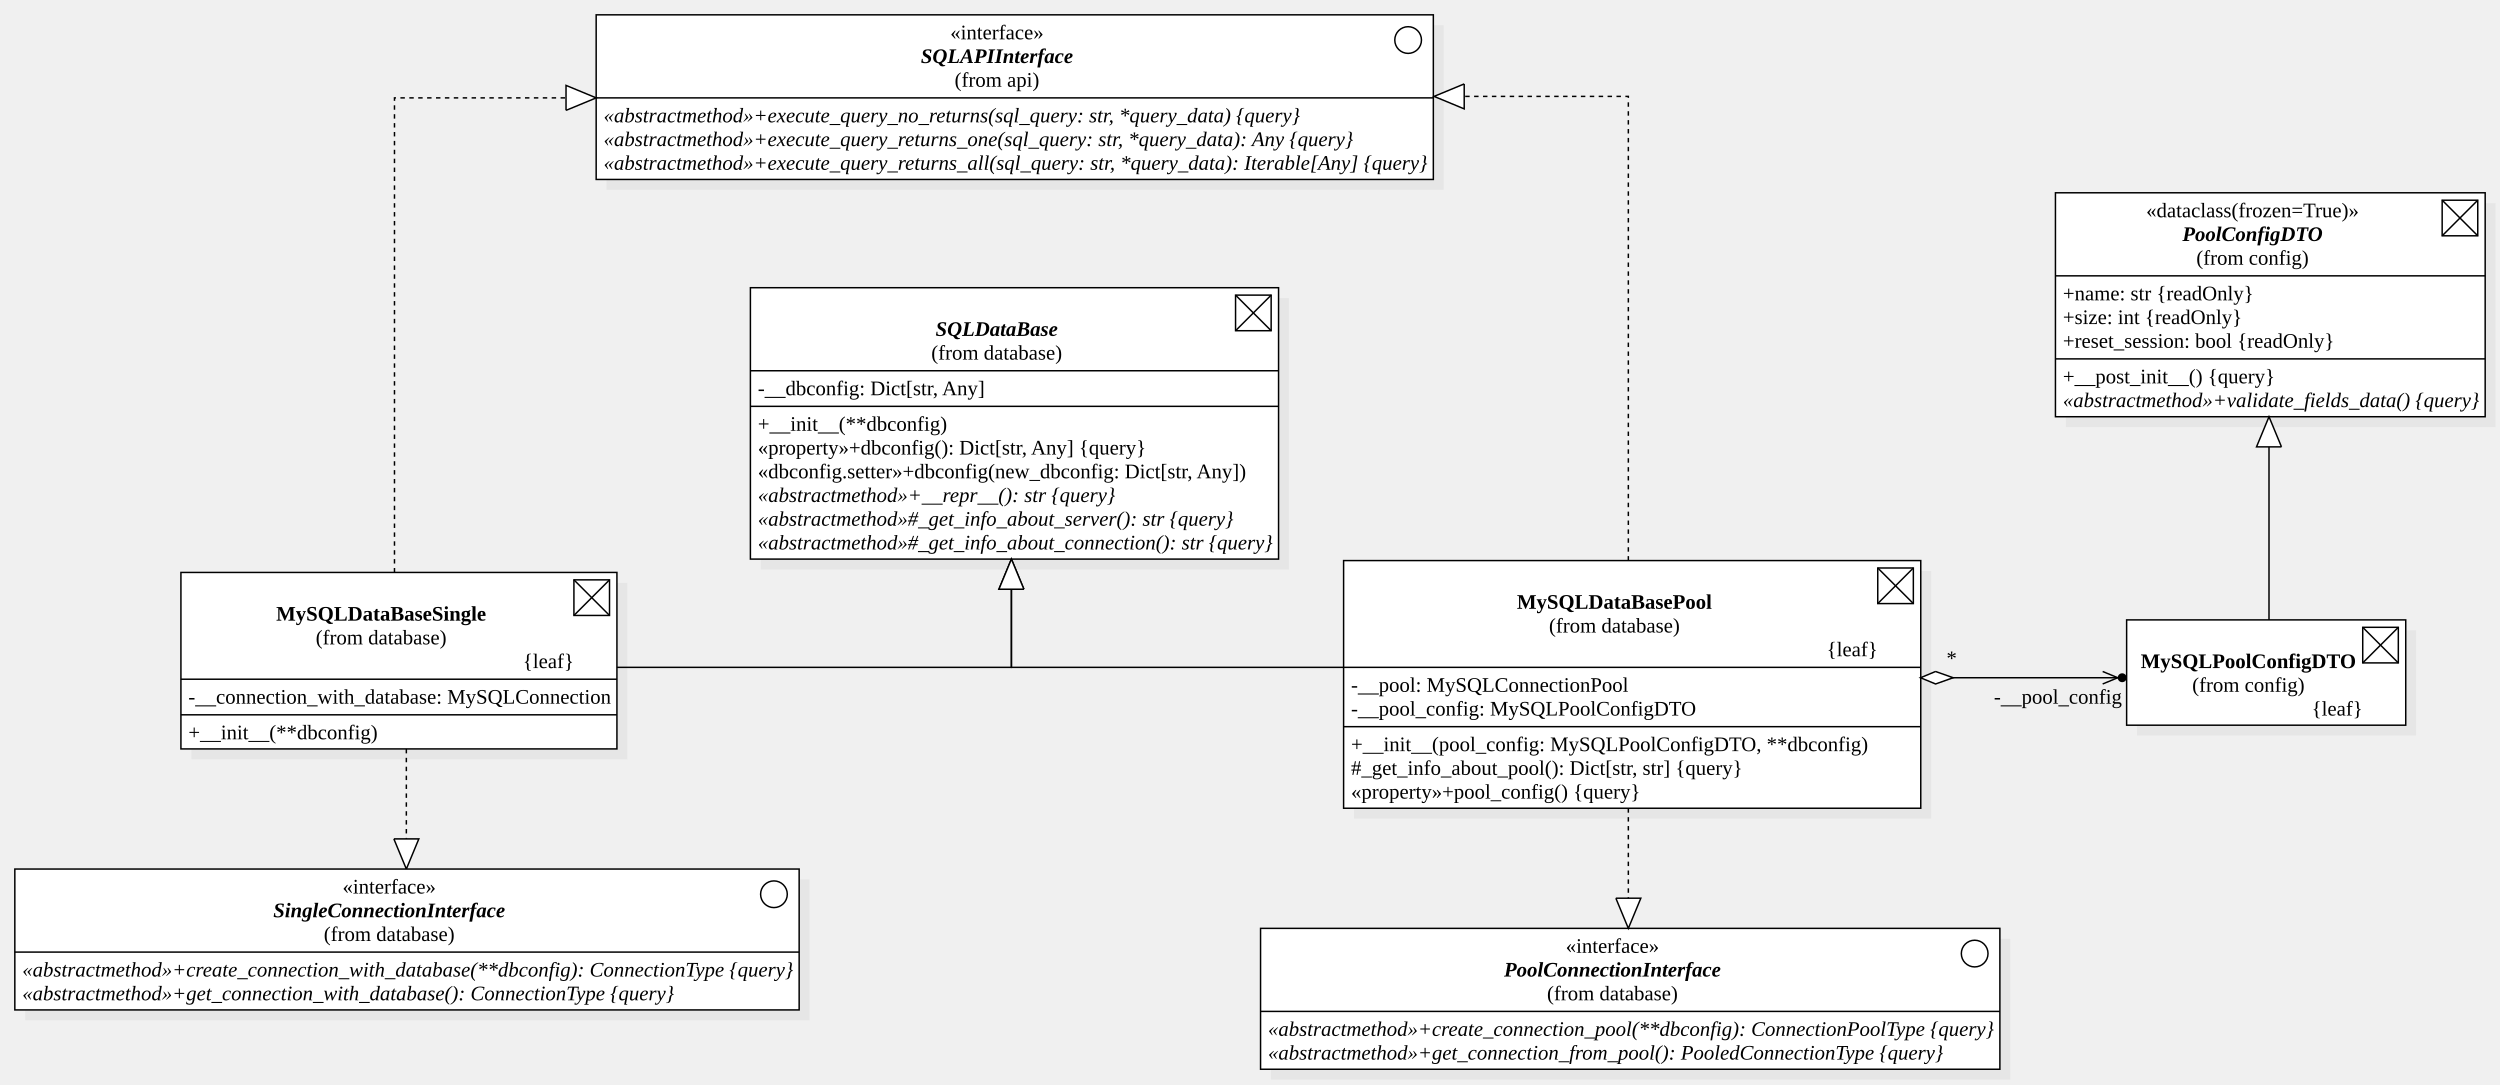
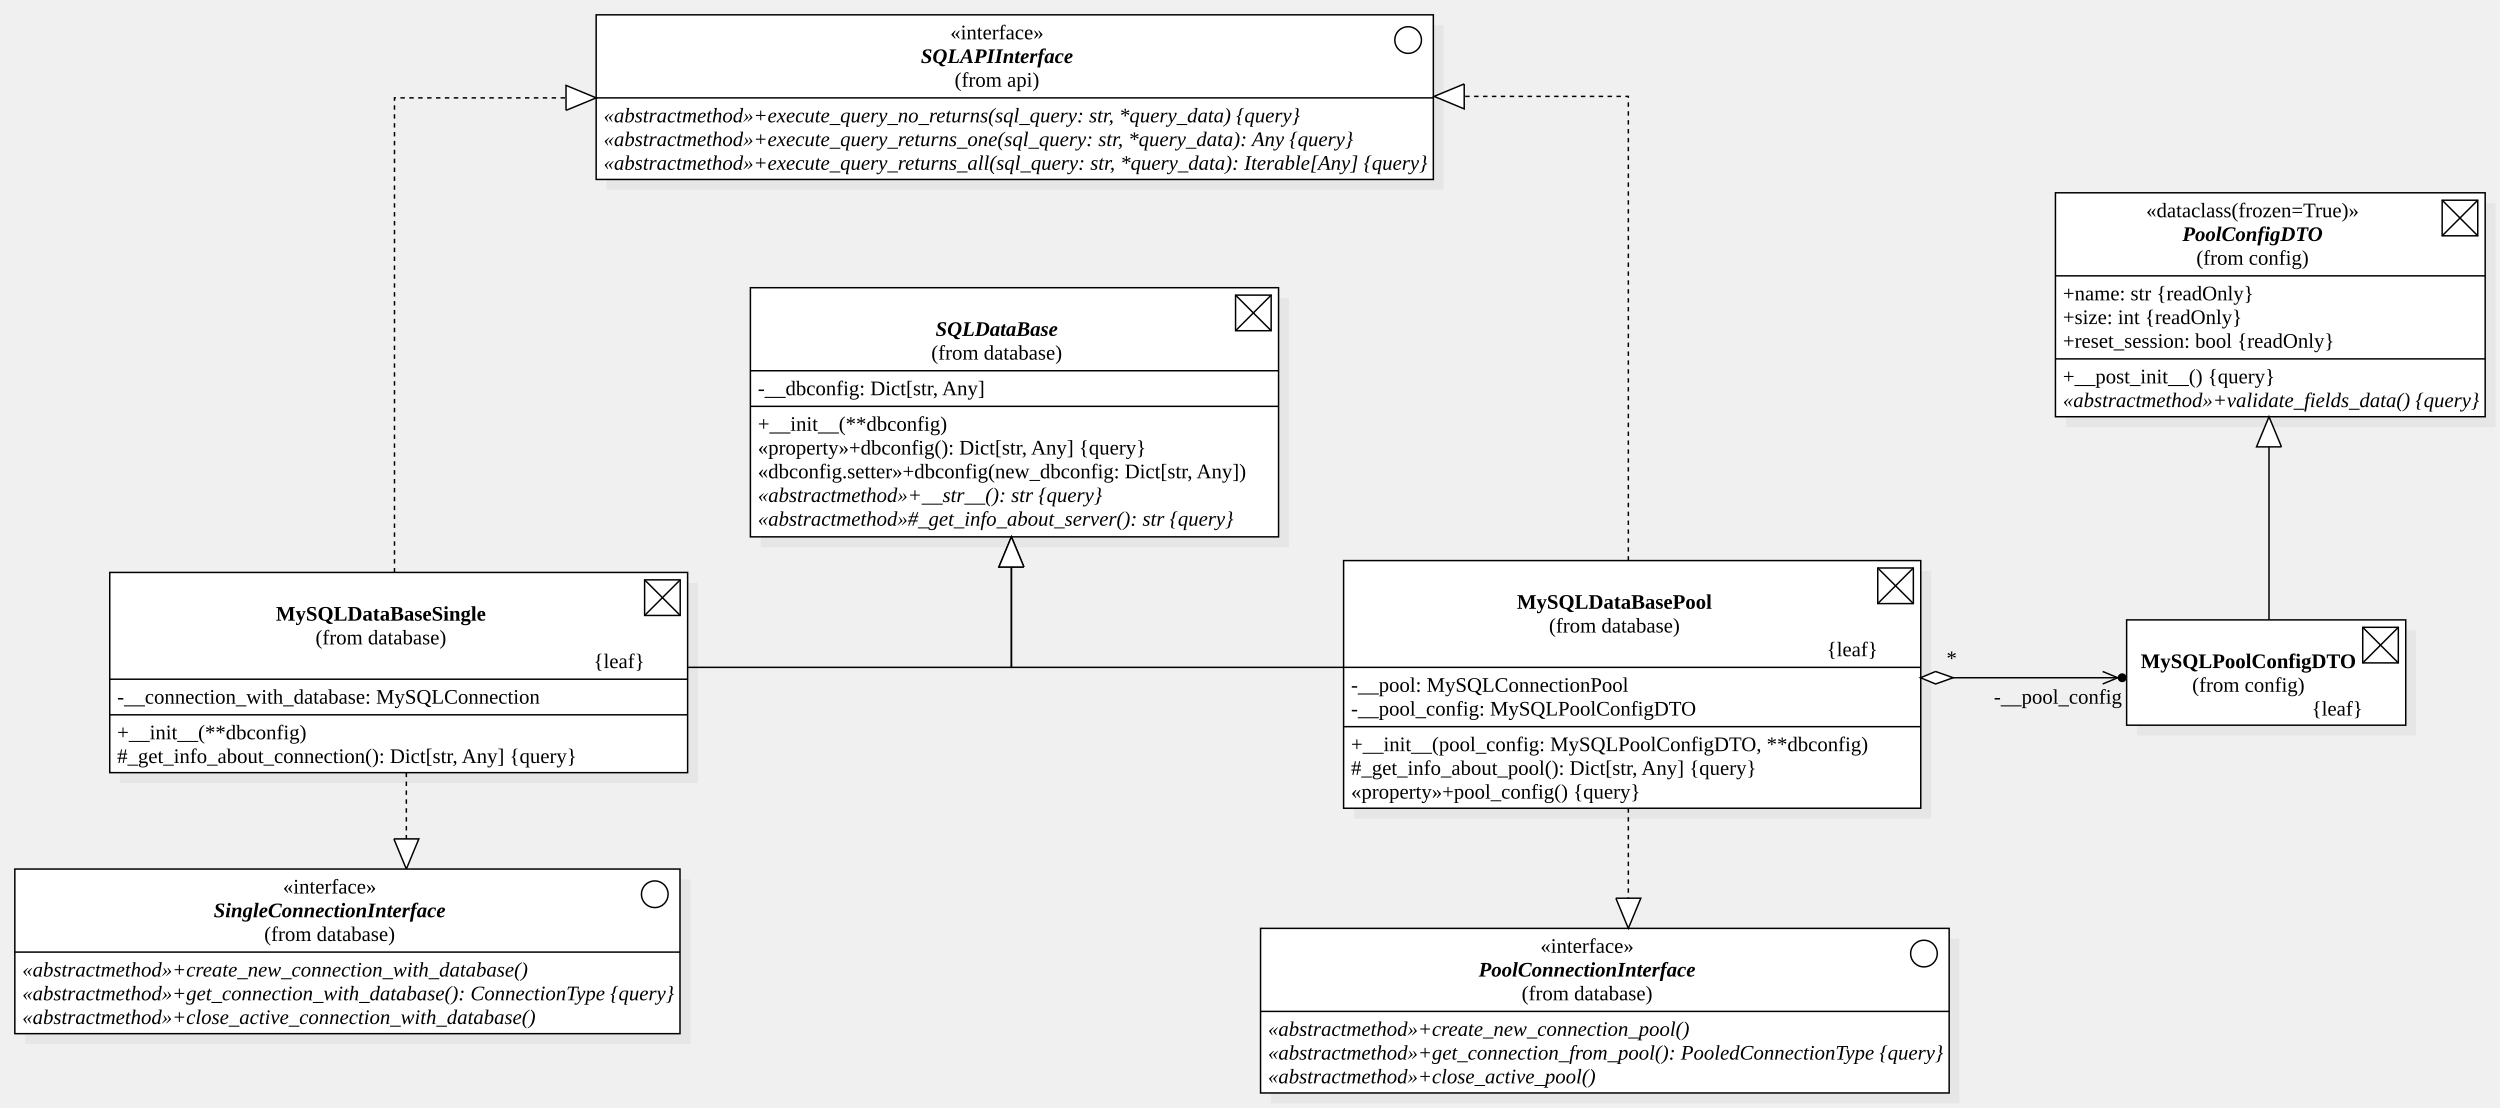
- <svg xmlns="http://www.w3.org/2000/svg" version="1.1" width="1685.766" height="731">
+ <svg xmlns="http://www.w3.org/2000/svg" version="1.1" width="1685.766" height="747">
  <defs />
  <g>
    <g transform="translate(-46,2) scale(1,1)">
      <rect fill="#C0C0C0" stroke="none" x="959" y="383" width="389.181" height="167" opacity="0.2" />
    </g>
    <g transform="translate(-46,2) scale(1,1)">
      <rect fill="#ffffff" stroke="none" x="952" y="376" width="389.181" height="167" />
    </g>
    <g transform="translate(-46,2) scale(1,1)">
      <path fill="none" stroke="#000000" d="M 952 376 L 1341.181 376 L 1341.181 543 L 952 543 L 952 376 Z Z" stroke-miterlimit="10" />
    </g>
    <g transform="translate(-46,2) scale(1,1)">
      <path fill="none" stroke="#000000" d="M 1312.181 381 L 1336.181 381 L 1336.181 405 L 1312.181 405 L 1312.181 381 Z Z" stroke-miterlimit="10" />
    </g>
    <g transform="translate(-46,2) scale(1,1)">
      <path fill="none" stroke="#000000" d="M 1312.181 381 L 1336.181 405" stroke-miterlimit="10" />
    </g>
    <g transform="translate(-46,2) scale(1,1)">
      <path fill="none" stroke="#000000" d="M 1336.181 381 L 1312.181 405" stroke-miterlimit="10" />
    </g>
    <g transform="translate(-46,2) scale(1,1)">
      <path fill="none" stroke="#000000" d="M 952 448 L 1341.181 448" stroke-miterlimit="10" />
    </g>
    <g transform="translate(-46,2) scale(1,1)">
      <path fill="none" stroke="#000000" d="M 952 488 L 1341.181 488" stroke-miterlimit="10" />
    </g>
    <g transform="translate(-46,2) scale(1,1)">
      <g>
        <path fill="none" stroke="none" />
        <text fill="#000000" stroke="none" font-family="Times New Roman" font-size="14px" font-style="normal" font-weight="normal" text-decoration="none" x="1134.59" y="387.5" />
      </g>
    </g>
    <g transform="translate(-46,2) scale(1,1)">
      <g>
        <path fill="none" stroke="none" />
        <text fill="#000000" stroke="none" font-family="Times New Roman" font-size="14px" font-style="normal" font-weight="bold" text-decoration="none" x="1068.87" y="408.5">MySQLDataBasePool</text>
      </g>
    </g>
    <g transform="translate(-46,2) scale(1,1)">
      <g>
        <path fill="none" stroke="none" />
        <text fill="#000000" stroke="none" font-family="Times New Roman" font-size="14px" font-style="normal" font-weight="normal" text-decoration="none" x="1090.475" y="424.5">(from database)</text>
      </g>
    </g>
    <g transform="translate(-46,2) scale(1,1)">
      <g>
        <path fill="none" stroke="none" />
        <text fill="#000000" stroke="none" font-family="Times New Roman" font-size="14px" font-style="normal" font-weight="normal" text-decoration="none" x="1277.762" y="440.5">{leaf}</text>
      </g>
    </g>
    <g transform="translate(-46,2) scale(1,1)">
      <g>
        <path fill="none" stroke="none" />
        <text fill="#000000" stroke="none" font-family="Times New Roman" font-size="14px" font-style="normal" font-weight="normal" text-decoration="none" x="957" y="464.5">-__pool: MySQLConnectionPool</text>
      </g>
    </g>
    <g transform="translate(-46,2) scale(1,1)">
      <g>
        <path fill="none" stroke="none" />
        <text fill="#000000" stroke="none" font-family="Times New Roman" font-size="14px" font-style="normal" font-weight="normal" text-decoration="none" x="957" y="480.5">-__pool_config: MySQLPoolConfigDTO</text>
      </g>
    </g>
    <g transform="translate(-46,2) scale(1,1)">
      <g>
        <path fill="none" stroke="none" />
        <text fill="#000000" stroke="none" font-family="Times New Roman" font-size="14px" font-style="normal" font-weight="normal" text-decoration="none" x="957" y="504.5">+__init__(pool_config: MySQLPoolConfigDTO, **dbconfig)</text>
      </g>
    </g>
    <g transform="translate(-46,2) scale(1,1)">
      <g>
        <path fill="none" stroke="none" />
-         <text fill="#000000" stroke="none" font-family="Times New Roman" font-size="14px" font-style="normal" font-weight="normal" text-decoration="none" x="957" y="520.5">#_get_info_about_pool(): Dict[str, str] {query}</text>
+         <text fill="#000000" stroke="none" font-family="Times New Roman" font-size="14px" font-style="normal" font-weight="normal" text-decoration="none" x="957" y="520.5">#_get_info_about_pool(): Dict[str, Any] {query}</text>
      </g>
    </g>
    <g transform="translate(-46,2) scale(1,1)">
      <g>
        <path fill="none" stroke="none" />
        <text fill="#000000" stroke="none" font-family="Times New Roman" font-size="14px" font-style="normal" font-weight="normal" text-decoration="none" x="957" y="536.5">«property»+pool_config() {query}</text>
      </g>
    </g>
    <g transform="translate(-46,2) scale(1,1)">
-       <rect fill="#C0C0C0" stroke="none" x="175" y="391" width="293.997" height="119" opacity="0.2" />
-     </g>
-     <g transform="translate(-46,2) scale(1,1)">
-       <rect fill="#ffffff" stroke="none" x="168" y="384" width="293.997" height="119" />
-     </g>
-     <g transform="translate(-46,2) scale(1,1)">
-       <path fill="none" stroke="#000000" d="M 168 384 L 461.997 384 L 461.997 503 L 168 503 L 168 384 Z Z" stroke-miterlimit="10" />
-     </g>
-     <g transform="translate(-46,2) scale(1,1)">
-       <path fill="none" stroke="#000000" d="M 432.997 389 L 456.997 389 L 456.997 413 L 432.997 413 L 432.997 389 Z Z" stroke-miterlimit="10" />
-     </g>
-     <g transform="translate(-46,2) scale(1,1)">
-       <path fill="none" stroke="#000000" d="M 432.997 389 L 456.997 413" stroke-miterlimit="10" />
-     </g>
-     <g transform="translate(-46,2) scale(1,1)">
-       <path fill="none" stroke="#000000" d="M 456.997 389 L 432.997 413" stroke-miterlimit="10" />
-     </g>
-     <g transform="translate(-46,2) scale(1,1)">
-       <path fill="none" stroke="#000000" d="M 168 456 L 461.997 456" stroke-miterlimit="10" />
-     </g>
-     <g transform="translate(-46,2) scale(1,1)">
-       <path fill="none" stroke="#000000" d="M 168 480 L 461.997 480" stroke-miterlimit="10" />
-     </g>
-     <g transform="translate(-46,2) scale(1,1)">
-       <g>
-         <path fill="none" stroke="none" />
-         <text fill="#000000" stroke="none" font-family="Times New Roman" font-size="14px" font-style="normal" font-weight="normal" text-decoration="none" x="302.999" y="395.5" />
-       </g>
-     </g>
-     <g transform="translate(-46,2) scale(1,1)">
-       <g>
-         <path fill="none" stroke="none" />
-         <text fill="#000000" stroke="none" font-family="Times New Roman" font-size="14px" font-style="normal" font-weight="bold" text-decoration="none" x="232.216" y="416.5">MySQLDataBaseSingle</text>
-       </g>
-     </g>
-     <g transform="translate(-46,2) scale(1,1)">
-       <g>
-         <path fill="none" stroke="none" />
-         <text fill="#000000" stroke="none" font-family="Times New Roman" font-size="14px" font-style="normal" font-weight="normal" text-decoration="none" x="258.883" y="432.5">(from database)</text>
-       </g>
-     </g>
-     <g transform="translate(-46,2) scale(1,1)">
-       <g>
-         <path fill="none" stroke="none" />
-         <text fill="#000000" stroke="none" font-family="Times New Roman" font-size="14px" font-style="normal" font-weight="normal" text-decoration="none" x="398.578" y="448.5">{leaf}</text>
-       </g>
-     </g>
-     <g transform="translate(-46,2) scale(1,1)">
-       <g>
-         <path fill="none" stroke="none" />
-         <text fill="#000000" stroke="none" font-family="Times New Roman" font-size="14px" font-style="normal" font-weight="normal" text-decoration="none" x="173" y="472.5">-__connection_with_database: MySQLConnection</text>
-       </g>
-     </g>
-     <g transform="translate(-46,2) scale(1,1)">
-       <g>
-         <path fill="none" stroke="none" />
-         <text fill="#000000" stroke="none" font-family="Times New Roman" font-size="14px" font-style="normal" font-weight="normal" text-decoration="none" x="173" y="496.5">+__init__(**dbconfig)</text>
-       </g>
-     </g>
-     <g transform="translate(-46,2) scale(1,1)">
-       <rect fill="#C0C0C0" stroke="none" x="559" y="199" width="356.143" height="183" opacity="0.2" />
-     </g>
-     <g transform="translate(-46,2) scale(1,1)">
-       <rect fill="#ffffff" stroke="none" x="552" y="192" width="356.143" height="183" />
-     </g>
-     <g transform="translate(-46,2) scale(1,1)">
-       <path fill="none" stroke="#000000" d="M 552 192 L 908.143 192 L 908.143 375 L 552 375 L 552 192 Z Z" stroke-miterlimit="10" />
+       <rect fill="#C0C0C0" stroke="none" x="127" y="391" width="389.666" height="135" opacity="0.2" />
+     </g>
+     <g transform="translate(-46,2) scale(1,1)">
+       <rect fill="#ffffff" stroke="none" x="120" y="384" width="389.666" height="135" />
+     </g>
+     <g transform="translate(-46,2) scale(1,1)">
+       <path fill="none" stroke="#000000" d="M 120 384 L 509.666 384 L 509.666 519 L 120 519 L 120 384 Z Z" stroke-miterlimit="10" />
+     </g>
+     <g transform="translate(-46,2) scale(1,1)">
+       <path fill="none" stroke="#000000" d="M 480.666 389 L 504.666 389 L 504.666 413 L 480.666 413 L 480.666 389 Z Z" stroke-miterlimit="10" />
+     </g>
+     <g transform="translate(-46,2) scale(1,1)">
+       <path fill="none" stroke="#000000" d="M 480.666 389 L 504.666 413" stroke-miterlimit="10" />
+     </g>
+     <g transform="translate(-46,2) scale(1,1)">
+       <path fill="none" stroke="#000000" d="M 504.666 389 L 480.666 413" stroke-miterlimit="10" />
+     </g>
+     <g transform="translate(-46,2) scale(1,1)">
+       <path fill="none" stroke="#000000" d="M 120 456 L 509.666 456" stroke-miterlimit="10" />
+     </g>
+     <g transform="translate(-46,2) scale(1,1)">
+       <path fill="none" stroke="#000000" d="M 120 480 L 509.666 480" stroke-miterlimit="10" />
+     </g>
+     <g transform="translate(-46,2) scale(1,1)">
+       <g>
+         <path fill="none" stroke="none" />
+         <text fill="#000000" stroke="none" font-family="Times New Roman" font-size="14px" font-style="normal" font-weight="normal" text-decoration="none" x="302.833" y="395.5" />
+       </g>
+     </g>
+     <g transform="translate(-46,2) scale(1,1)">
+       <g>
+         <path fill="none" stroke="none" />
+         <text fill="#000000" stroke="none" font-family="Times New Roman" font-size="14px" font-style="normal" font-weight="bold" text-decoration="none" x="232.05" y="416.5">MySQLDataBaseSingle</text>
+       </g>
+     </g>
+     <g transform="translate(-46,2) scale(1,1)">
+       <g>
+         <path fill="none" stroke="none" />
+         <text fill="#000000" stroke="none" font-family="Times New Roman" font-size="14px" font-style="normal" font-weight="normal" text-decoration="none" x="258.717" y="432.5">(from database)</text>
+       </g>
+     </g>
+     <g transform="translate(-46,2) scale(1,1)">
+       <g>
+         <path fill="none" stroke="none" />
+         <text fill="#000000" stroke="none" font-family="Times New Roman" font-size="14px" font-style="normal" font-weight="normal" text-decoration="none" x="446.247" y="448.5">{leaf}</text>
+       </g>
+     </g>
+     <g transform="translate(-46,2) scale(1,1)">
+       <g>
+         <path fill="none" stroke="none" />
+         <text fill="#000000" stroke="none" font-family="Times New Roman" font-size="14px" font-style="normal" font-weight="normal" text-decoration="none" x="125" y="472.5">-__connection_with_database: MySQLConnection</text>
+       </g>
+     </g>
+     <g transform="translate(-46,2) scale(1,1)">
+       <g>
+         <path fill="none" stroke="none" />
+         <text fill="#000000" stroke="none" font-family="Times New Roman" font-size="14px" font-style="normal" font-weight="normal" text-decoration="none" x="125" y="496.5">+__init__(**dbconfig)</text>
+       </g>
+     </g>
+     <g transform="translate(-46,2) scale(1,1)">
+       <g>
+         <path fill="none" stroke="none" />
+         <text fill="#000000" stroke="none" font-family="Times New Roman" font-size="14px" font-style="normal" font-weight="normal" text-decoration="none" x="125" y="512.5">#_get_info_about_connection(): Dict[str, Any] {query}</text>
+       </g>
+     </g>
+     <g transform="translate(-46,2) scale(1,1)">
+       <rect fill="#C0C0C0" stroke="none" x="559" y="199" width="356.143" height="168" opacity="0.2" />
+     </g>
+     <g transform="translate(-46,2) scale(1,1)">
+       <rect fill="#ffffff" stroke="none" x="552" y="192" width="356.143" height="168" />
+     </g>
+     <g transform="translate(-46,2) scale(1,1)">
+       <path fill="none" stroke="#000000" d="M 552 192 L 908.143 192 L 908.143 360 L 552 360 L 552 192 Z Z" stroke-miterlimit="10" />
    </g>
    <g transform="translate(-46,2) scale(1,1)">
      <path fill="none" stroke="#000000" d="M 879.143 197 L 903.143 197 L 903.143 221 L 879.143 221 L 879.143 197 Z Z" stroke-miterlimit="10" />
    </g>
    <g transform="translate(-46,2) scale(1,1)">
      <path fill="none" stroke="#000000" d="M 879.143 197 L 903.143 221" stroke-miterlimit="10" />
    </g>
    <g transform="translate(-46,2) scale(1,1)">
      <path fill="none" stroke="#000000" d="M 903.143 197 L 879.143 221" stroke-miterlimit="10" />
    </g>
    <g transform="translate(-46,2) scale(1,1)">
      <path fill="none" stroke="#000000" d="M 552 248 L 908.143 248" stroke-miterlimit="10" />
    </g>
    <g transform="translate(-46,2) scale(1,1)">
      <path fill="none" stroke="#000000" d="M 552 272 L 908.143 272" stroke-miterlimit="10" />
    </g>
    <g transform="translate(-46,2) scale(1,1)">
      <g>
        <path fill="none" stroke="none" />
        <text fill="#000000" stroke="none" font-family="Times New Roman" font-size="14px" font-style="normal" font-weight="normal" text-decoration="none" x="718.071" y="203.5" />
      </g>
    </g>
    <g transform="translate(-46,2) scale(1,1)">
      <g>
        <path fill="none" stroke="none" />
        <text fill="#000000" stroke="none" font-family="Times New Roman" font-size="14px" font-style="italic" font-weight="bold" text-decoration="none" x="676.847" y="224.5">SQLDataBase</text>
      </g>
    </g>
    <g transform="translate(-46,2) scale(1,1)">
      <g>
        <path fill="none" stroke="none" />
        <text fill="#000000" stroke="none" font-family="Times New Roman" font-size="14px" font-style="normal" font-weight="normal" text-decoration="none" x="673.956" y="240.5">(from database)</text>
      </g>
    </g>
    <g transform="translate(-46,2) scale(1,1)">
      <g>
        <path fill="none" stroke="none" />
        <text fill="#000000" stroke="none" font-family="Times New Roman" font-size="14px" font-style="normal" font-weight="normal" text-decoration="none" x="557" y="264.5">-__dbconfig: Dict[str, Any]</text>
      </g>
    </g>
    <g transform="translate(-46,2) scale(1,1)">
      <g>
        <path fill="none" stroke="none" />
        <text fill="#000000" stroke="none" font-family="Times New Roman" font-size="14px" font-style="normal" font-weight="normal" text-decoration="none" x="557" y="288.5">+__init__(**dbconfig)</text>
      </g>
    </g>
    <g transform="translate(-46,2) scale(1,1)">
      <g>
        <path fill="none" stroke="none" />
        <text fill="#000000" stroke="none" font-family="Times New Roman" font-size="14px" font-style="normal" font-weight="normal" text-decoration="none" x="557" y="304.5">«property»+dbconfig(): Dict[str, Any] {query}</text>
      </g>
    </g>
    <g transform="translate(-46,2) scale(1,1)">
      <g>
        <path fill="none" stroke="none" />
        <text fill="#000000" stroke="none" font-family="Times New Roman" font-size="14px" font-style="normal" font-weight="normal" text-decoration="none" x="557" y="320.5">«dbconfig.setter»+dbconfig(new_dbconfig: Dict[str, Any])</text>
      </g>
    </g>
    <g transform="translate(-46,2) scale(1,1)">
      <g>
        <path fill="none" stroke="none" />
-         <text fill="#000000" stroke="none" font-family="Times New Roman" font-size="14px" font-style="italic" font-weight="normal" text-decoration="none" x="557" y="336.5">«abstractmethod»+__repr__(): str {query}</text>
+         <text fill="#000000" stroke="none" font-family="Times New Roman" font-size="14px" font-style="italic" font-weight="normal" text-decoration="none" x="557" y="336.5">«abstractmethod»+__str__(): str {query}</text>
      </g>
    </g>
    <g transform="translate(-46,2) scale(1,1)">
      <g>
        <path fill="none" stroke="none" />
        <text fill="#000000" stroke="none" font-family="Times New Roman" font-size="14px" font-style="italic" font-weight="normal" text-decoration="none" x="557" y="352.5">«abstractmethod»#_get_info_about_server(): str {query}</text>
      </g>
    </g>
    <g transform="translate(-46,2) scale(1,1)">
-       <g>
-         <path fill="none" stroke="none" />
-         <text fill="#000000" stroke="none" font-family="Times New Roman" font-size="14px" font-style="italic" font-weight="normal" text-decoration="none" x="557" y="368.5">«abstractmethod»#_get_info_about_connection(): str {query}</text>
-       </g>
-     </g>
-     <g transform="translate(-46,2) scale(1,1)">
-       <path fill="none" stroke="#000000" d="M 462 448 L 728 448 L 728 375" stroke-miterlimit="10" />
-     </g>
-     <g transform="translate(-46,2) scale(1,1)">
-       <path fill="#FFFFFF" stroke="none" d="M 736.419 395.325 L 728 375 L 719.581 395.325" />
-     </g>
-     <g transform="translate(-46,2) scale(1,1)">
-       <path fill="none" stroke="#000000" d="M 736.419 395.325 L 728 375 L 719.581 395.325 L 736.419 395.325" stroke-miterlimit="10" />
-     </g>
-     <g transform="translate(-46,2) scale(1,1)">
-       <path fill="none" stroke="#000000" d="M 952 448 L 728 448 L 728 375" stroke-miterlimit="10" />
-     </g>
-     <g transform="translate(-46,2) scale(1,1)">
-       <path fill="#FFFFFF" stroke="none" d="M 736.419 395.325 L 728 375 L 719.581 395.325" />
-     </g>
-     <g transform="translate(-46,2) scale(1,1)">
-       <path fill="none" stroke="#000000" d="M 736.419 395.325 L 728 375 L 719.581 395.325 L 736.419 395.325" stroke-miterlimit="10" />
-     </g>
-     <g transform="translate(-46,2) scale(1,1)">
-       <rect fill="#C0C0C0" stroke="none" x="903" y="631" width="498.535" height="95" opacity="0.2" />
-     </g>
-     <g transform="translate(-46,2) scale(1,1)">
-       <rect fill="#ffffff" stroke="none" x="896" y="624" width="498.535" height="95" />
-     </g>
-     <g transform="translate(-46,2) scale(1,1)">
-       <path fill="none" stroke="#000000" d="M 896 624 L 1394.535 624 L 1394.535 719 L 896 719 L 896 624 Z Z" stroke-miterlimit="10" />
-     </g>
-     <g transform="translate(-46,2) scale(1,1)">
-       <path fill="#ffffff" stroke="none" d="M 1368.535 641 C 1368.535 636.029 1372.565 632 1377.535 632 C 1382.506 632 1386.535 636.029 1386.535 641 C 1386.535 645.971 1382.506 650 1377.535 650 C 1372.565 650 1368.535 645.971 1368.535 641 Z" />
-     </g>
-     <g transform="translate(-46,2) scale(1,1)">
-       <path fill="none" stroke="#000000" d="M 1368.535 641 C 1368.535 636.029 1372.565 632 1377.535 632 C 1382.506 632 1386.535 636.029 1386.535 641 C 1386.535 645.971 1382.506 650 1377.535 650 C 1372.565 650 1368.535 645.971 1368.535 641 Z" stroke-miterlimit="10" />
-     </g>
-     <g transform="translate(-46,2) scale(1,1)">
-       <path fill="none" stroke="#000000" d="M 896 680 L 1394.535 680" stroke-miterlimit="10" />
-     </g>
-     <g transform="translate(-46,2) scale(1,1)">
-       <g>
-         <path fill="none" stroke="none" />
-         <text fill="#000000" stroke="none" font-family="Times New Roman" font-size="14px" font-style="normal" font-weight="normal" text-decoration="none" x="1101.788" y="640.5">«interface»</text>
-       </g>
-     </g>
-     <g transform="translate(-46,2) scale(1,1)">
-       <g>
-         <path fill="none" stroke="none" />
-         <text fill="#000000" stroke="none" font-family="Times New Roman" font-size="14px" font-style="italic" font-weight="bold" text-decoration="none" x="1060.157" y="656.5">PoolConnectionInterface</text>
-       </g>
-     </g>
-     <g transform="translate(-46,2) scale(1,1)">
-       <g>
-         <path fill="none" stroke="none" />
-         <text fill="#000000" stroke="none" font-family="Times New Roman" font-size="14px" font-style="normal" font-weight="normal" text-decoration="none" x="1089.152" y="672.5">(from database)</text>
-       </g>
-     </g>
-     <g transform="translate(-46,2) scale(1,1)">
-       <g>
-         <path fill="none" stroke="none" />
-         <text fill="#000000" stroke="none" font-family="Times New Roman" font-size="14px" font-style="italic" font-weight="normal" text-decoration="none" x="901" y="696.5">«abstractmethod»+create_connection_pool(**dbconfig): ConnectionPoolType {query}</text>
+       <path fill="none" stroke="#000000" d="M 510 448 L 728 448 L 728 360" stroke-miterlimit="10" />
+     </g>
+     <g transform="translate(-46,2) scale(1,1)">
+       <path fill="#FFFFFF" stroke="none" d="M 736.419 380.325 L 728 360 L 719.581 380.325" />
+     </g>
+     <g transform="translate(-46,2) scale(1,1)">
+       <path fill="none" stroke="#000000" d="M 736.419 380.325 L 728 360 L 719.581 380.325 L 736.419 380.325" stroke-miterlimit="10" />
+     </g>
+     <g transform="translate(-46,2) scale(1,1)">
+       <path fill="none" stroke="#000000" d="M 952 448 L 728 448 L 728 360" stroke-miterlimit="10" />
+     </g>
+     <g transform="translate(-46,2) scale(1,1)">
+       <path fill="#FFFFFF" stroke="none" d="M 736.419 380.325 L 728 360 L 719.581 380.325" />
+     </g>
+     <g transform="translate(-46,2) scale(1,1)">
+       <path fill="none" stroke="#000000" d="M 736.419 380.325 L 728 360 L 719.581 380.325 L 736.419 380.325" stroke-miterlimit="10" />
+     </g>
+     <g transform="translate(-46,2) scale(1,1)">
+       <rect fill="#C0C0C0" stroke="none" x="903" y="631" width="464.328" height="111" opacity="0.2" />
+     </g>
+     <g transform="translate(-46,2) scale(1,1)">
+       <rect fill="#ffffff" stroke="none" x="896" y="624" width="464.328" height="111" />
+     </g>
+     <g transform="translate(-46,2) scale(1,1)">
+       <path fill="none" stroke="#000000" d="M 896 624 L 1360.328 624 L 1360.328 735 L 896 735 L 896 624 Z Z" stroke-miterlimit="10" />
+     </g>
+     <g transform="translate(-46,2) scale(1,1)">
+       <path fill="#ffffff" stroke="none" d="M 1334.328 641 C 1334.328 636.029 1338.358 632 1343.328 632 C 1348.299 632 1352.328 636.029 1352.328 641 C 1352.328 645.971 1348.299 650 1343.328 650 C 1338.358 650 1334.328 645.971 1334.328 641 Z" />
+     </g>
+     <g transform="translate(-46,2) scale(1,1)">
+       <path fill="none" stroke="#000000" d="M 1334.328 641 C 1334.328 636.029 1338.358 632 1343.328 632 C 1348.299 632 1352.328 636.029 1352.328 641 C 1352.328 645.971 1348.299 650 1343.328 650 C 1338.358 650 1334.328 645.971 1334.328 641 Z" stroke-miterlimit="10" />
+     </g>
+     <g transform="translate(-46,2) scale(1,1)">
+       <path fill="none" stroke="#000000" d="M 896 680 L 1360.328 680" stroke-miterlimit="10" />
+     </g>
+     <g transform="translate(-46,2) scale(1,1)">
+       <g>
+         <path fill="none" stroke="none" />
+         <text fill="#000000" stroke="none" font-family="Times New Roman" font-size="14px" font-style="normal" font-weight="normal" text-decoration="none" x="1084.685" y="640.5">«interface»</text>
+       </g>
+     </g>
+     <g transform="translate(-46,2) scale(1,1)">
+       <g>
+         <path fill="none" stroke="none" />
+         <text fill="#000000" stroke="none" font-family="Times New Roman" font-size="14px" font-style="italic" font-weight="bold" text-decoration="none" x="1043.054" y="656.5">PoolConnectionInterface</text>
+       </g>
+     </g>
+     <g transform="translate(-46,2) scale(1,1)">
+       <g>
+         <path fill="none" stroke="none" />
+         <text fill="#000000" stroke="none" font-family="Times New Roman" font-size="14px" font-style="normal" font-weight="normal" text-decoration="none" x="1072.048" y="672.5">(from database)</text>
+       </g>
+     </g>
+     <g transform="translate(-46,2) scale(1,1)">
+       <g>
+         <path fill="none" stroke="none" />
+         <text fill="#000000" stroke="none" font-family="Times New Roman" font-size="14px" font-style="italic" font-weight="normal" text-decoration="none" x="901" y="696.5">«abstractmethod»+create_new_connection_pool()</text>
      </g>
    </g>
    <g transform="translate(-46,2) scale(1,1)">
      <g>
        <path fill="none" stroke="none" />
        <text fill="#000000" stroke="none" font-family="Times New Roman" font-size="14px" font-style="italic" font-weight="normal" text-decoration="none" x="901" y="712.5">«abstractmethod»+get_connection_from_pool(): PooledConnectionType {query}</text>
      </g>
    </g>
    <g transform="translate(-46,2) scale(1,1)">
+       <g>
+         <path fill="none" stroke="none" />
+         <text fill="#000000" stroke="none" font-family="Times New Roman" font-size="14px" font-style="italic" font-weight="normal" text-decoration="none" x="901" y="728.5">«abstractmethod»+close_active_pool()</text>
+       </g>
+     </g>
+     <g transform="translate(-46,2) scale(1,1)">
      <path fill="none" stroke="#000000" d="M 1144 543 L 1144 624" stroke-miterlimit="10" stroke-dasharray="3" />
    </g>
    <g transform="translate(-46,2) scale(1,1)">
      <path fill="#FFFFFF" stroke="none" d="M 1135.581 603.675 L 1144 624 L 1152.419 603.675" />
    </g>
    <g transform="translate(-46,2) scale(1,1)">
      <path fill="none" stroke="#000000" d="M 1135.581 603.675 L 1144 624 L 1152.419 603.675 L 1135.581 603.675" stroke-miterlimit="10" />
    </g>
    <g transform="translate(-46,2) scale(1,1)">
-       <path fill="none" stroke="#000000" d="M 320 503 L 320 584" stroke-miterlimit="10" stroke-dasharray="3" />
+       <path fill="none" stroke="#000000" d="M 320 519 L 320 584" stroke-miterlimit="10" stroke-dasharray="3" />
    </g>
    <g transform="translate(-46,2) scale(1,1)">
      <path fill="#FFFFFF" stroke="none" d="M 311.581 563.675 L 320 584 L 328.419 563.675" />
    </g>
    <g transform="translate(-46,2) scale(1,1)">
      <path fill="none" stroke="#000000" d="M 311.581 563.675 L 320 584 L 328.419 563.675 L 311.581 563.675" stroke-miterlimit="10" />
    </g>
    <g transform="translate(-46,2) scale(1,1)">
-       <rect fill="#C0C0C0" stroke="none" x="63" y="591" width="528.873" height="95" opacity="0.2" />
-     </g>
-     <g transform="translate(-46,2) scale(1,1)">
-       <rect fill="#ffffff" stroke="none" x="56" y="584" width="528.873" height="95" />
-     </g>
-     <g transform="translate(-46,2) scale(1,1)">
-       <path fill="none" stroke="#000000" d="M 56 584 L 584.873 584 L 584.873 679 L 56 679 L 56 584 Z Z" stroke-miterlimit="10" />
-     </g>
-     <g transform="translate(-46,2) scale(1,1)">
-       <path fill="#ffffff" stroke="none" d="M 558.873 601 C 558.873 596.029 562.902 592 567.873 592 C 572.844 592 576.873 596.029 576.873 601 C 576.873 605.971 572.844 610 567.873 610 C 562.902 610 558.873 605.971 558.873 601 Z" />
-     </g>
-     <g transform="translate(-46,2) scale(1,1)">
-       <path fill="none" stroke="#000000" d="M 558.873 601 C 558.873 596.029 562.902 592 567.873 592 C 572.844 592 576.873 596.029 576.873 601 C 576.873 605.971 572.844 610 567.873 610 C 562.902 610 558.873 605.971 558.873 601 Z" stroke-miterlimit="10" />
-     </g>
-     <g transform="translate(-46,2) scale(1,1)">
-       <path fill="none" stroke="#000000" d="M 56 640 L 584.873 640" stroke-miterlimit="10" />
-     </g>
-     <g transform="translate(-46,2) scale(1,1)">
-       <g>
-         <path fill="none" stroke="none" />
-         <text fill="#000000" stroke="none" font-family="Times New Roman" font-size="14px" font-style="normal" font-weight="normal" text-decoration="none" x="276.957" y="600.5">«interface»</text>
-       </g>
-     </g>
-     <g transform="translate(-46,2) scale(1,1)">
-       <g>
-         <path fill="none" stroke="none" />
-         <text fill="#000000" stroke="none" font-family="Times New Roman" font-size="14px" font-style="italic" font-weight="bold" text-decoration="none" x="230.264" y="616.5">SingleConnectionInterface</text>
-       </g>
-     </g>
-     <g transform="translate(-46,2) scale(1,1)">
-       <g>
-         <path fill="none" stroke="none" />
-         <text fill="#000000" stroke="none" font-family="Times New Roman" font-size="14px" font-style="normal" font-weight="normal" text-decoration="none" x="264.321" y="632.5">(from database)</text>
-       </g>
-     </g>
-     <g transform="translate(-46,2) scale(1,1)">
-       <g>
-         <path fill="none" stroke="none" />
-         <text fill="#000000" stroke="none" font-family="Times New Roman" font-size="14px" font-style="italic" font-weight="normal" text-decoration="none" x="61" y="656.5">«abstractmethod»+create_connection_with_database(**dbconfig): ConnectionType {query}</text>
+       <rect fill="#C0C0C0" stroke="none" x="63" y="591" width="448.523" height="111" opacity="0.2" />
+     </g>
+     <g transform="translate(-46,2) scale(1,1)">
+       <rect fill="#ffffff" stroke="none" x="56" y="584" width="448.523" height="111" />
+     </g>
+     <g transform="translate(-46,2) scale(1,1)">
+       <path fill="none" stroke="#000000" d="M 56 584 L 504.523 584 L 504.523 695 L 56 695 L 56 584 Z Z" stroke-miterlimit="10" />
+     </g>
+     <g transform="translate(-46,2) scale(1,1)">
+       <path fill="#ffffff" stroke="none" d="M 478.523 601 C 478.523 596.029 482.553 592 487.523 592 C 492.494 592 496.523 596.029 496.523 601 C 496.523 605.971 492.494 610 487.523 610 C 482.553 610 478.523 605.971 478.523 601 Z" />
+     </g>
+     <g transform="translate(-46,2) scale(1,1)">
+       <path fill="none" stroke="#000000" d="M 478.523 601 C 478.523 596.029 482.553 592 487.523 592 C 492.494 592 496.523 596.029 496.523 601 C 496.523 605.971 492.494 610 487.523 610 C 482.553 610 478.523 605.971 478.523 601 Z" stroke-miterlimit="10" />
+     </g>
+     <g transform="translate(-46,2) scale(1,1)">
+       <path fill="none" stroke="#000000" d="M 56 640 L 504.523 640" stroke-miterlimit="10" />
+     </g>
+     <g transform="translate(-46,2) scale(1,1)">
+       <g>
+         <path fill="none" stroke="none" />
+         <text fill="#000000" stroke="none" font-family="Times New Roman" font-size="14px" font-style="normal" font-weight="normal" text-decoration="none" x="236.782" y="600.5">«interface»</text>
+       </g>
+     </g>
+     <g transform="translate(-46,2) scale(1,1)">
+       <g>
+         <path fill="none" stroke="none" />
+         <text fill="#000000" stroke="none" font-family="Times New Roman" font-size="14px" font-style="italic" font-weight="bold" text-decoration="none" x="190.089" y="616.5">SingleConnectionInterface</text>
+       </g>
+     </g>
+     <g transform="translate(-46,2) scale(1,1)">
+       <g>
+         <path fill="none" stroke="none" />
+         <text fill="#000000" stroke="none" font-family="Times New Roman" font-size="14px" font-style="normal" font-weight="normal" text-decoration="none" x="224.146" y="632.5">(from database)</text>
+       </g>
+     </g>
+     <g transform="translate(-46,2) scale(1,1)">
+       <g>
+         <path fill="none" stroke="none" />
+         <text fill="#000000" stroke="none" font-family="Times New Roman" font-size="14px" font-style="italic" font-weight="normal" text-decoration="none" x="61" y="656.5">«abstractmethod»+create_new_connection_with_database()</text>
      </g>
    </g>
    <g transform="translate(-46,2) scale(1,1)">
      <g>
        <path fill="none" stroke="none" />
        <text fill="#000000" stroke="none" font-family="Times New Roman" font-size="14px" font-style="italic" font-weight="normal" text-decoration="none" x="61" y="672.5">«abstractmethod»+get_connection_with_database(): ConnectionType {query}</text>
+       </g>
+     </g>
+     <g transform="translate(-46,2) scale(1,1)">
+       <g>
+         <path fill="none" stroke="none" />
+         <text fill="#000000" stroke="none" font-family="Times New Roman" font-size="14px" font-style="italic" font-weight="normal" text-decoration="none" x="61" y="688.5">«abstractmethod»+close_active_connection_with_database()</text>
      </g>
    </g>
    <g transform="translate(-46,2) scale(1,1)">
      <rect fill="#C0C0C0" stroke="none" x="1487" y="423" width="188.202" height="71" opacity="0.2" />
    </g>
    <g transform="translate(-46,2) scale(1,1)">
      <rect fill="#ffffff" stroke="none" x="1480" y="416" width="188.202" height="71" />
    </g>
    <g transform="translate(-46,2) scale(1,1)">
      <path fill="none" stroke="#000000" d="M 1480 416 L 1668.202 416 L 1668.202 487 L 1480 487 L 1480 416 Z Z" stroke-miterlimit="10" />
    </g>
    <g transform="translate(-46,2) scale(1,1)">
      <path fill="none" stroke="#000000" d="M 1639.202 421 L 1663.202 421 L 1663.202 445 L 1639.202 445 L 1639.202 421 Z Z" stroke-miterlimit="10" />
    </g>
    <g transform="translate(-46,2) scale(1,1)">
      <path fill="none" stroke="#000000" d="M 1639.202 421 L 1663.202 445" stroke-miterlimit="10" />
    </g>
    <g transform="translate(-46,2) scale(1,1)">
      <path fill="none" stroke="#000000" d="M 1663.202 421 L 1639.202 445" stroke-miterlimit="10" />
    </g>
    <g transform="translate(-46,2) scale(1,1)">
      <g>
        <path fill="none" stroke="none" />
        <text fill="#000000" stroke="none" font-family="Times New Roman" font-size="14px" font-style="normal" font-weight="normal" text-decoration="none" x="1562.101" y="427.5" />
      </g>
    </g>
    <g transform="translate(-46,2) scale(1,1)">
      <g>
        <path fill="none" stroke="none" />
        <text fill="#000000" stroke="none" font-family="Times New Roman" font-size="14px" font-style="normal" font-weight="bold" text-decoration="none" x="1489.5" y="448.5">MySQLPoolConfigDTO</text>
      </g>
    </g>
    <g transform="translate(-46,2) scale(1,1)">
      <g>
        <path fill="none" stroke="none" />
        <text fill="#000000" stroke="none" font-family="Times New Roman" font-size="14px" font-style="normal" font-weight="normal" text-decoration="none" x="1524.199" y="464.5">(from config)</text>
      </g>
    </g>
    <g transform="translate(-46,2) scale(1,1)">
      <g>
        <path fill="none" stroke="none" />
        <text fill="#000000" stroke="none" font-family="Times New Roman" font-size="14px" font-style="normal" font-weight="normal" text-decoration="none" x="1604.783" y="480.5">{leaf}</text>
      </g>
    </g>
    <g transform="translate(-46,2) scale(1,1)">
      <rect fill="#C0C0C0" stroke="none" x="455" y="15" width="564.509" height="111" opacity="0.2" />
    </g>
    <g transform="translate(-46,2) scale(1,1)">
      <rect fill="#ffffff" stroke="none" x="448" y="8" width="564.509" height="111" />
    </g>
    <g transform="translate(-46,2) scale(1,1)">
      <path fill="none" stroke="#000000" d="M 448 8 L 1012.509 8 L 1012.509 119 L 448 119 L 448 8 Z Z" stroke-miterlimit="10" />
    </g>
    <g transform="translate(-46,2) scale(1,1)">
      <path fill="#ffffff" stroke="none" d="M 986.509 25 C 986.509 20.029 990.538 16 995.509 16 C 1000.479 16 1004.509 20.029 1004.509 25 C 1004.509 29.971 1000.479 34 995.509 34 C 990.538 34 986.509 29.971 986.509 25 Z" />
    </g>
    <g transform="translate(-46,2) scale(1,1)">
      <path fill="none" stroke="#000000" d="M 986.509 25 C 986.509 20.029 990.538 16 995.509 16 C 1000.479 16 1004.509 20.029 1004.509 25 C 1004.509 29.971 1000.479 34 995.509 34 C 990.538 34 986.509 29.971 986.509 25 Z" stroke-miterlimit="10" />
    </g>
    <g transform="translate(-46,2) scale(1,1)">
      <path fill="none" stroke="#000000" d="M 448 64 L 1012.509 64" stroke-miterlimit="10" />
    </g>
    <g transform="translate(-46,2) scale(1,1)">
      <g>
        <path fill="none" stroke="none" />
        <text fill="#000000" stroke="none" font-family="Times New Roman" font-size="14px" font-style="normal" font-weight="normal" text-decoration="none" x="686.775" y="24.5">«interface»</text>
      </g>
    </g>
    <g transform="translate(-46,2) scale(1,1)">
      <g>
        <path fill="none" stroke="none" />
        <text fill="#000000" stroke="none" font-family="Times New Roman" font-size="14px" font-style="italic" font-weight="bold" text-decoration="none" x="666.923" y="40.5">SQLAPIInterface</text>
      </g>
    </g>
    <g transform="translate(-46,2) scale(1,1)">
      <g>
        <path fill="none" stroke="none" />
        <text fill="#000000" stroke="none" font-family="Times New Roman" font-size="14px" font-style="normal" font-weight="normal" text-decoration="none" x="689.684" y="56.5">(from api)</text>
      </g>
    </g>
    <g transform="translate(-46,2) scale(1,1)">
      <g>
        <path fill="none" stroke="none" />
        <text fill="#000000" stroke="none" font-family="Times New Roman" font-size="14px" font-style="italic" font-weight="normal" text-decoration="none" x="453" y="80.5">«abstractmethod»+execute_query_no_returns(sql_query: str, *query_data) {query}</text>
      </g>
    </g>
    <g transform="translate(-46,2) scale(1,1)">
      <g>
        <path fill="none" stroke="none" />
        <text fill="#000000" stroke="none" font-family="Times New Roman" font-size="14px" font-style="italic" font-weight="normal" text-decoration="none" x="453" y="96.5">«abstractmethod»+execute_query_returns_one(sql_query: str, *query_data): Any {query}</text>
      </g>
    </g>
    <g transform="translate(-46,2) scale(1,1)">
      <g>
        <path fill="none" stroke="none" />
        <text fill="#000000" stroke="none" font-family="Times New Roman" font-size="14px" font-style="italic" font-weight="normal" text-decoration="none" x="453" y="112.5">«abstractmethod»+execute_query_returns_all(sql_query: str, *query_data): Iterable[Any] {query}</text>
      </g>
    </g>
    <g transform="translate(-46,2) scale(1,1)">
      <rect fill="#C0C0C0" stroke="none" x="1439" y="135" width="289.766" height="151" opacity="0.2" />
    </g>
    <g transform="translate(-46,2) scale(1,1)">
      <rect fill="#ffffff" stroke="none" x="1432" y="128" width="289.766" height="151" />
    </g>
    <g transform="translate(-46,2) scale(1,1)">
      <path fill="none" stroke="#000000" d="M 1432 128 L 1721.766 128 L 1721.766 279 L 1432 279 L 1432 128 Z Z" stroke-miterlimit="10" />
    </g>
    <g transform="translate(-46,2) scale(1,1)">
      <path fill="none" stroke="#000000" d="M 1692.766 133 L 1716.766 133 L 1716.766 157 L 1692.766 157 L 1692.766 133 Z Z" stroke-miterlimit="10" />
    </g>
    <g transform="translate(-46,2) scale(1,1)">
      <path fill="none" stroke="#000000" d="M 1692.766 133 L 1716.766 157" stroke-miterlimit="10" />
    </g>
    <g transform="translate(-46,2) scale(1,1)">
      <path fill="none" stroke="#000000" d="M 1716.766 133 L 1692.766 157" stroke-miterlimit="10" />
    </g>
    <g transform="translate(-46,2) scale(1,1)">
      <path fill="none" stroke="#000000" d="M 1432 184 L 1721.766 184" stroke-miterlimit="10" />
    </g>
    <g transform="translate(-46,2) scale(1,1)">
      <path fill="none" stroke="#000000" d="M 1432 240 L 1721.766 240" stroke-miterlimit="10" />
    </g>
    <g transform="translate(-46,2) scale(1,1)">
      <g>
        <path fill="none" stroke="none" />
        <text fill="#000000" stroke="none" font-family="Times New Roman" font-size="14px" font-style="normal" font-weight="normal" text-decoration="none" x="1493.164" y="144.5">«dataclass(frozen=True)»</text>
      </g>
    </g>
    <g transform="translate(-46,2) scale(1,1)">
      <g>
        <path fill="none" stroke="none" />
        <text fill="#000000" stroke="none" font-family="Times New Roman" font-size="14px" font-style="italic" font-weight="bold" text-decoration="none" x="1517.564" y="160.5">PoolConfigDTO</text>
      </g>
    </g>
    <g transform="translate(-46,2) scale(1,1)">
      <g>
        <path fill="none" stroke="none" />
        <text fill="#000000" stroke="none" font-family="Times New Roman" font-size="14px" font-style="normal" font-weight="normal" text-decoration="none" x="1526.981" y="176.5">(from config)</text>
      </g>
    </g>
    <g transform="translate(-46,2) scale(1,1)">
      <g>
        <path fill="none" stroke="none" />
        <text fill="#000000" stroke="none" font-family="Times New Roman" font-size="14px" font-style="normal" font-weight="normal" text-decoration="none" x="1437" y="200.5">+name: str {readOnly}</text>
      </g>
    </g>
    <g transform="translate(-46,2) scale(1,1)">
      <g>
        <path fill="none" stroke="none" />
        <text fill="#000000" stroke="none" font-family="Times New Roman" font-size="14px" font-style="normal" font-weight="normal" text-decoration="none" x="1437" y="216.5">+size: int {readOnly}</text>
      </g>
    </g>
    <g transform="translate(-46,2) scale(1,1)">
      <g>
        <path fill="none" stroke="none" />
        <text fill="#000000" stroke="none" font-family="Times New Roman" font-size="14px" font-style="normal" font-weight="normal" text-decoration="none" x="1437" y="232.5">+reset_session: bool {readOnly}</text>
      </g>
    </g>
    <g transform="translate(-46,2) scale(1,1)">
      <g>
        <path fill="none" stroke="none" />
        <text fill="#000000" stroke="none" font-family="Times New Roman" font-size="14px" font-style="normal" font-weight="normal" text-decoration="none" x="1437" y="256.5">+__post_init__() {query}</text>
      </g>
    </g>
    <g transform="translate(-46,2) scale(1,1)">
      <g>
        <path fill="none" stroke="none" />
        <text fill="#000000" stroke="none" font-family="Times New Roman" font-size="14px" font-style="italic" font-weight="normal" text-decoration="none" x="1437" y="272.5">«abstractmethod»+validate_fields_data() {query}</text>
      </g>
    </g>
    <g transform="translate(-46,2) scale(1,1)">
      <path fill="none" stroke="#000000" d="M 1576 416 L 1576 279" stroke-miterlimit="10" />
    </g>
    <g transform="translate(-46,2) scale(1,1)">
      <path fill="#FFFFFF" stroke="none" d="M 1584.419 299.325 L 1576 279 L 1567.581 299.325" />
    </g>
    <g transform="translate(-46,2) scale(1,1)">
      <path fill="none" stroke="#000000" d="M 1584.419 299.325 L 1576 279 L 1567.581 299.325 L 1584.419 299.325" stroke-miterlimit="10" />
    </g>
    <g transform="translate(-46,2) scale(1,1)">
      <path fill="none" stroke="#000000" d="M 1480 455 L 1341 455" stroke-miterlimit="10" />
    </g>
    <g transform="translate(-46,2) scale(1,1)">
      <path fill="#FFFFFF" stroke="none" d="M 1351.163 450.79 L 1341 455 L 1351.163 459.21 L 1363 455" />
    </g>
    <g transform="translate(-46,2) scale(1,1)">
      <path fill="none" stroke="#000000" d="M 1351.163 450.79 L 1341 455 L 1351.163 459.21 L 1363 455 L 1351.163 450.79" stroke-miterlimit="10" />
    </g>
    <g transform="translate(-46,2) scale(1,1)">
      <path fill="none" stroke="#000000" d="M 1463.837 459.21 L 1474 455 L 1463.837 450.79" stroke-miterlimit="10" />
    </g>
    <g transform="translate(-46,2) scale(1,1)">
      <path fill="#000000" stroke="none" d="M 1474 455 C 1474 453.343 1475.343 452 1477 452 C 1478.657 452 1480 453.343 1480 455 C 1480 456.657 1478.657 458 1477 458 C 1475.343 458 1474 456.657 1474 455 Z" />
    </g>
    <g transform="translate(-46,2) scale(1,1)">
      <g>
        <path fill="none" stroke="none" />
        <text fill="#000000" stroke="none" font-family="Times New Roman" font-size="14px" font-style="normal" font-weight="normal" text-decoration="none" x="1390.5" y="472.5">-__pool_config</text>
      </g>
    </g>
    <g transform="translate(-46,2) scale(1,1)">
      <g>
        <path fill="none" stroke="none" />
        <text fill="#000000" stroke="none" font-family="Times New Roman" font-size="14px" font-style="normal" font-weight="normal" text-decoration="none" x="1358.5" y="446.5">*</text>
      </g>
    </g>
    <g transform="translate(-46,2) scale(1,1)">
      <path fill="none" stroke="#000000" d="M 312 384 L 312 64 L 448 64" stroke-miterlimit="10" stroke-dasharray="3" />
    </g>
    <g transform="translate(-46,2) scale(1,1)">
      <path fill="#FFFFFF" stroke="none" d="M 427.675 72.419 L 448 64 L 427.675 55.581" />
    </g>
    <g transform="translate(-46,2) scale(1,1)">
      <path fill="none" stroke="#000000" d="M 427.675 72.419 L 448 64 L 427.675 55.581 L 427.675 72.419" stroke-miterlimit="10" />
    </g>
    <g transform="translate(-46,2) scale(1,1)">
      <path fill="none" stroke="#000000" d="M 1144 376 L 1144 63 L 1013 63" stroke-miterlimit="10" stroke-dasharray="3" />
    </g>
    <g transform="translate(-46,2) scale(1,1)">
      <path fill="#FFFFFF" stroke="none" d="M 1033.325 54.581 L 1013 63 L 1033.325 71.419" />
    </g>
    <g transform="translate(-46,2) scale(1,1)">
      <path fill="none" stroke="#000000" d="M 1033.325 54.581 L 1013 63 L 1033.325 71.419 L 1033.325 54.581" stroke-miterlimit="10" />
    </g>
  </g>
</svg>
